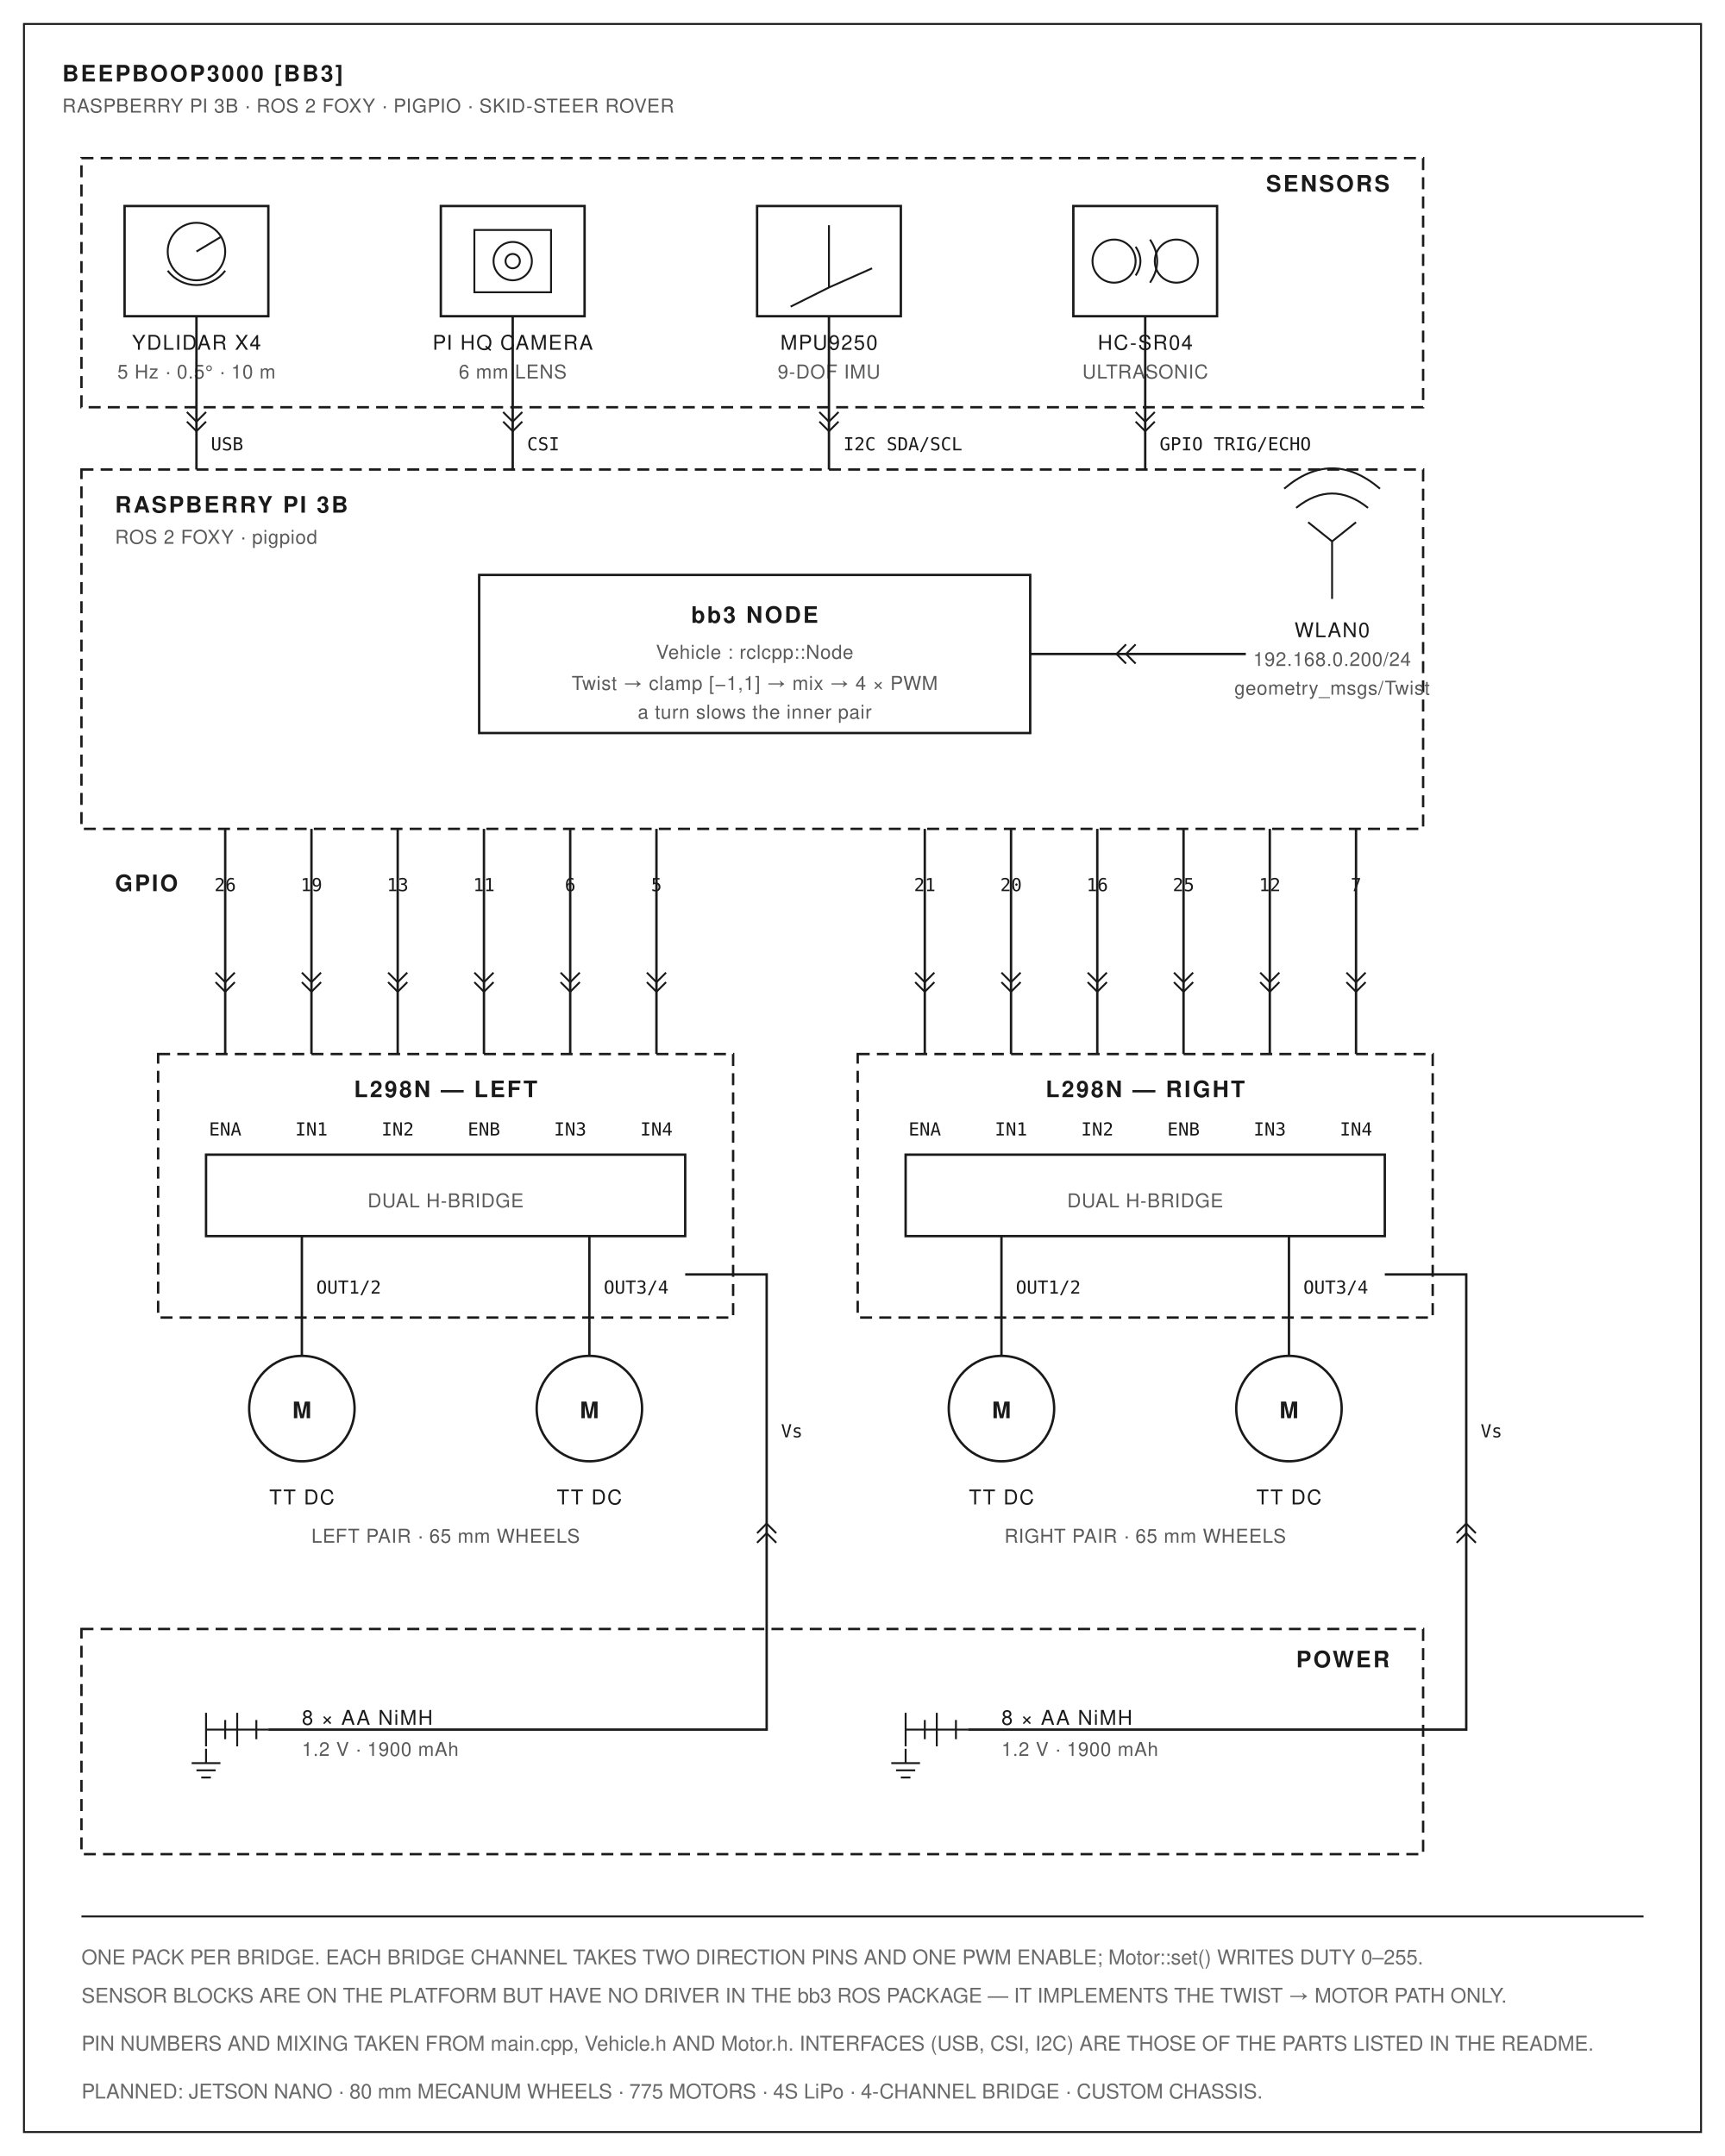
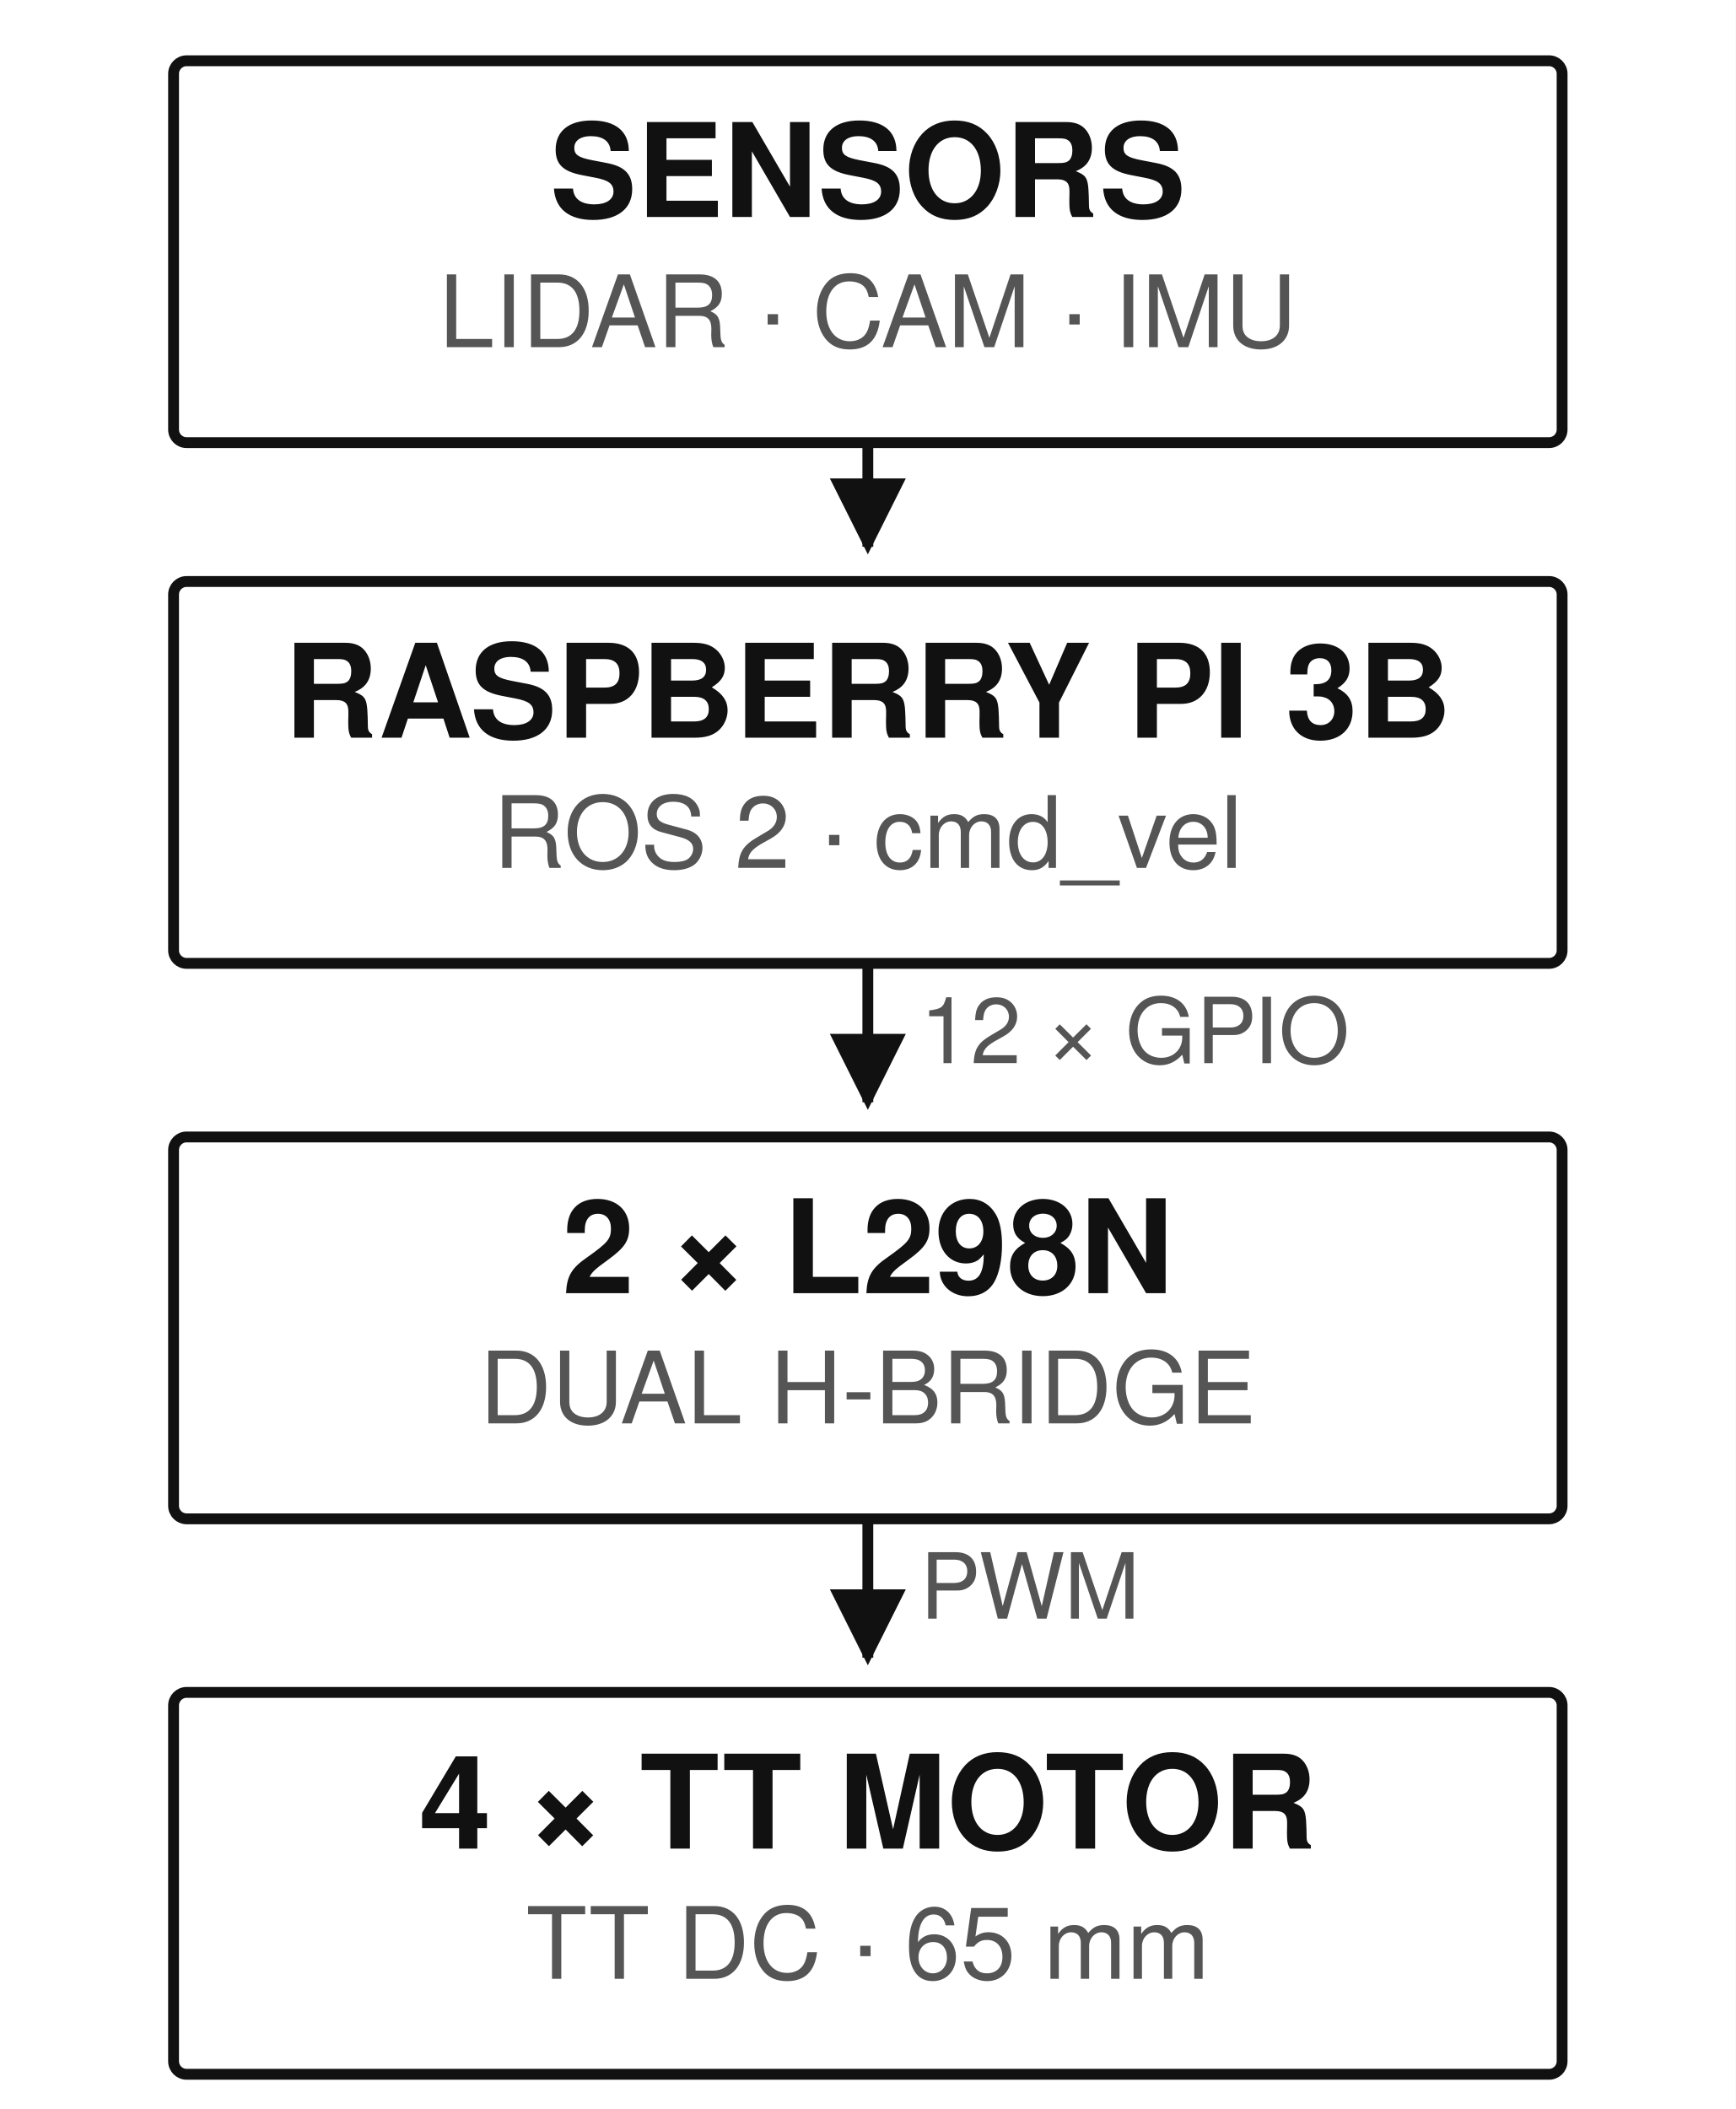
- <svg xmlns="http://www.w3.org/2000/svg" viewBox="0 0 720 900" width="720" height="900" role="img" aria-labelledby="t d">
+ <svg xmlns="http://www.w3.org/2000/svg" viewBox="0 0 400 486" width="400" height="486" role="img" aria-labelledby="t d">
  <style>
-   .w    { stroke:#1a1a1a; stroke-width:1; fill:none; }
-   .thin { stroke:#1a1a1a; stroke-width:.8; fill:none; }
-   .encl { stroke:#1a1a1a; stroke-width:1; fill:none; stroke-dasharray:5 3; }
-   .part { stroke:#1a1a1a; stroke-width:1; fill:#ffffff; }
-   .lab  { font:8.5px -apple-system,"Segoe UI",Helvetica,Arial,sans-serif; fill:#1a1a1a; letter-spacing:.06em; }
-   .pin  { font:7.5px ui-monospace,Menlo,Consolas,monospace; fill:#1a1a1a; }
-   .ttl  { font:600 9.5px -apple-system,"Segoe UI",Helvetica,Arial,sans-serif; fill:#1a1a1a; letter-spacing:.09em; }
-   .note { font:8px -apple-system,"Segoe UI",Helvetica,Arial,sans-serif; fill:#5a5a5a; letter-spacing:.03em; }
-   .cap  { font:8.5px -apple-system,"Segoe UI",Helvetica,Arial,sans-serif; fill:#6a6a6a; }
+   .box  { fill: #ffffff; stroke: #111111; stroke-width: 2.5; }
+   .lbl  { font-family: Helvetica, Arial, sans-serif; font-size: 30px; font-weight: 600; text-anchor: middle; fill: #111111; }
+   .sub  { font-family: Helvetica, Arial, sans-serif; font-size: 23px; text-anchor: middle; fill: #555555; }
+   .tag  { font-family: Helvetica, Arial, sans-serif; font-size: 21px; fill: #555555; }
+   .wire { stroke: #111111; stroke-width: 2.5; fill: none; }
</style>
+   <rect width="400" height="486" fill="#ffffff" />
  <defs>
-     <g id="chev">
-       <path class="thin" d="M-4,-4 L0,0 L-4,4" />
-       <path class="thin" d="M0,-4 L4,0 L0,4" />
-     </g>
-     <g id="gnd">
-       <path class="thin" d="M0,0 V6 M-6,6 H6 M-4,9 H4 M-2,12 H2" />
-     </g>
-     <g id="batt">
-       <path class="thin" d="M0,0 H26 M0,-7 V7 M8,-4 V4 M8,0 H8 M13,-7 V7 M21,-4 V4" />
-     </g>
+     <marker id="ar" viewBox="0 0 10 10" refX="9" refY="5" markerWidth="7" markerHeight="7" orient="auto">
+       <path d="M0,0 L10,5 L0,10 z" fill="#111111" />
+     </marker>
  </defs>
-   <rect x="0" y="0" width="720" height="900" fill="#ffffff" />
-   <rect class="thin" x="10" y="10" width="700" height="880" />
-   <text class="ttl" x="26" y="34">BEEPBOOP3000 [BB3]</text>
-   <text class="note" x="26" y="47">RASPBERRY PI 3B · ROS 2 FOXY · PIGPIO · SKID-STEER ROVER</text>
-   <rect class="encl" x="34" y="66" width="560" height="104" />
-   <text class="ttl" x="580" y="80" text-anchor="end">SENSORS</text>
-   <rect class="part" x="52" y="86" width="60" height="46" />
-   <circle class="thin" cx="82" cy="105" r="12" />
-   <path class="thin" d="M82,105 L92,99" />
-   <path class="thin" d="M70,113 A15,15 0 0 0 94,113" />
-   <text class="lab" x="82" y="146" text-anchor="middle">YDLIDAR X4</text>
-   <text class="note" x="82" y="158" text-anchor="middle">5 Hz · 0.5° · 10 m</text>
-   <rect class="part" x="184" y="86" width="60" height="46" />
-   <rect class="thin" x="198" y="96" width="32" height="26" />
-   <circle class="thin" cx="214" cy="109" r="8" />
-   <circle class="thin" cx="214" cy="109" r="3" />
-   <text class="lab" x="214" y="146" text-anchor="middle">PI HQ CAMERA</text>
-   <text class="note" x="214" y="158" text-anchor="middle">6 mm LENS</text>
-   <rect class="part" x="316" y="86" width="60" height="46" />
-   <path class="thin" d="M346,120 V94 M346,120 L330,128 M346,120 L364,112" />
-   <text class="lab" x="346" y="146" text-anchor="middle">MPU9250</text>
-   <text class="note" x="346" y="158" text-anchor="middle">9-DOF IMU</text>
-   <rect class="part" x="448" y="86" width="60" height="46" />
-   <circle class="thin" cx="465" cy="109" r="9" />
-   <circle class="thin" cx="491" cy="109" r="9" />
-   <path class="thin" d="M474,103 q4,6 0,12 M480,100 q6,9 0,18" />
-   <text class="lab" x="478" y="146" text-anchor="middle">HC-SR04</text>
-   <text class="note" x="478" y="158" text-anchor="middle">ULTRASONIC</text>
-   <path class="w" d="M82,132 V196" />
-   <text class="pin" x="88" y="188">USB</text>
-   <path class="w" d="M214,132 V196" />
-   <text class="pin" x="220" y="188">CSI</text>
-   <path class="w" d="M346,132 V196" />
-   <text class="pin" x="352" y="188">I2C SDA/SCL</text>
-   <path class="w" d="M478,132 V196" />
-   <text class="pin" x="484" y="188">GPIO TRIG/ECHO</text>
-   <use href="#chev" x="82" y="176" transform="rotate(90 82 176)" />
-   <use href="#chev" x="214" y="176" transform="rotate(90 214 176)" />
-   <use href="#chev" x="346" y="176" transform="rotate(90 346 176)" />
-   <use href="#chev" x="478" y="176" transform="rotate(90 478 176)" />
-   <rect class="encl" x="34" y="196" width="560" height="150" />
-   <text class="ttl" x="48" y="214">RASPBERRY PI 3B</text>
-   <text class="note" x="48" y="227">ROS 2 FOXY · pigpiod</text>
-   <rect class="part" x="200" y="240" width="230" height="66" />
-   <text class="ttl" x="315" y="260" text-anchor="middle">bb3 NODE</text>
-   <text class="note" x="315" y="275" text-anchor="middle">Vehicle : rclcpp::Node</text>
-   <text class="note" x="315" y="288" text-anchor="middle">Twist → clamp [−1,1] → mix → 4 × PWM</text>
-   <text class="note" x="315" y="300" text-anchor="middle">a turn slows the inner pair</text>
-   <path class="thin" d="M556,250 V226 M546,218 L556,226 L566,218" />
-   <path class="thin" d="M541,212 q15,-12 30,0 M536,204 q20,-17 40,0" />
-   <text class="lab" x="556" y="266" text-anchor="middle">WLAN0</text>
-   <text class="note" x="556" y="278" text-anchor="middle">192.168.0.200/24</text>
-   <text class="note" x="556" y="290" text-anchor="middle">geometry_msgs/Twist</text>
-   <path class="w" d="M430,273 H520" />
-   <use href="#chev" x="470" y="273" transform="rotate(180 470 273)" />
-   <text class="ttl" x="48" y="372">GPIO</text>
-   <g class="pin">
-     <text x="94" y="372" text-anchor="middle">26</text>
-     <text x="130" y="372" text-anchor="middle">19</text>
-     <text x="166" y="372" text-anchor="middle">13</text>
-     <text x="202" y="372" text-anchor="middle">11</text>
-     <text x="238" y="372" text-anchor="middle">6</text>
-     <text x="274" y="372" text-anchor="middle">5</text>
-     <text x="386" y="372" text-anchor="middle">21</text>
-     <text x="422" y="372" text-anchor="middle">20</text>
-     <text x="458" y="372" text-anchor="middle">16</text>
-     <text x="494" y="372" text-anchor="middle">25</text>
-     <text x="530" y="372" text-anchor="middle">12</text>
-     <text x="566" y="372" text-anchor="middle">7</text>
-   </g>
-   <g class="w">
-     <path d="M94,346 V440" />
-     <path d="M130,346 V440" />
-     <path d="M166,346 V440" />
-     <path d="M202,346 V440" />
-     <path d="M238,346 V440" />
-     <path d="M274,346 V440" />
-     <path d="M386,346 V440" />
-     <path d="M422,346 V440" />
-     <path d="M458,346 V440" />
-     <path d="M494,346 V440" />
-     <path d="M530,346 V440" />
-     <path d="M566,346 V440" />
-   </g>
-   <g>
-     <use href="#chev" x="94" y="410" transform="rotate(90 94 410)" />
-     <use href="#chev" x="130" y="410" transform="rotate(90 130 410)" />
-     <use href="#chev" x="166" y="410" transform="rotate(90 166 410)" />
-     <use href="#chev" x="202" y="410" transform="rotate(90 202 410)" />
-     <use href="#chev" x="238" y="410" transform="rotate(90 238 410)" />
-     <use href="#chev" x="274" y="410" transform="rotate(90 274 410)" />
-     <use href="#chev" x="386" y="410" transform="rotate(90 386 410)" />
-     <use href="#chev" x="422" y="410" transform="rotate(90 422 410)" />
-     <use href="#chev" x="458" y="410" transform="rotate(90 458 410)" />
-     <use href="#chev" x="494" y="410" transform="rotate(90 494 410)" />
-     <use href="#chev" x="530" y="410" transform="rotate(90 530 410)" />
-     <use href="#chev" x="566" y="410" transform="rotate(90 566 410)" />
-   </g>
-   <rect class="encl" x="66" y="440" width="240" height="110" />
-   <text class="ttl" x="186" y="458" text-anchor="middle">L298N — LEFT</text>
-   <g class="pin" text-anchor="middle">
-     <text x="94" y="474">ENA</text>
-     <text x="130" y="474">IN1</text>
-     <text x="166" y="474">IN2</text>
-     <text x="202" y="474">ENB</text>
-     <text x="238" y="474">IN3</text>
-     <text x="274" y="474">IN4</text>
-   </g>
-   <rect class="part" x="86" y="482" width="200" height="34" />
-   <text class="note" x="186" y="504" text-anchor="middle">DUAL H-BRIDGE</text>
-   <path class="w" d="M126,516 V566" />
-   <path class="w" d="M246,516 V566" />
-   <text class="pin" x="132" y="540">OUT1/2</text>
-   <text class="pin" x="252" y="540">OUT3/4</text>
-   <rect class="encl" x="358" y="440" width="240" height="110" />
-   <text class="ttl" x="478" y="458" text-anchor="middle">L298N — RIGHT</text>
-   <g class="pin" text-anchor="middle">
-     <text x="386" y="474">ENA</text>
-     <text x="422" y="474">IN1</text>
-     <text x="458" y="474">IN2</text>
-     <text x="494" y="474">ENB</text>
-     <text x="530" y="474">IN3</text>
-     <text x="566" y="474">IN4</text>
-   </g>
-   <rect class="part" x="378" y="482" width="200" height="34" />
-   <text class="note" x="478" y="504" text-anchor="middle">DUAL H-BRIDGE</text>
-   <path class="w" d="M418,516 V566" />
-   <path class="w" d="M538,516 V566" />
-   <text class="pin" x="424" y="540">OUT1/2</text>
-   <text class="pin" x="544" y="540">OUT3/4</text>
-   <g>
-     <circle class="part" cx="126" cy="588" r="22" />
-     <text class="ttl" x="126" y="592" text-anchor="middle">M</text>
-     <circle class="part" cx="246" cy="588" r="22" />
-     <text class="ttl" x="246" y="592" text-anchor="middle">M</text>
-     <circle class="part" cx="418" cy="588" r="22" />
-     <text class="ttl" x="418" y="592" text-anchor="middle">M</text>
-     <circle class="part" cx="538" cy="588" r="22" />
-     <text class="ttl" x="538" y="592" text-anchor="middle">M</text>
-   </g>
-   <text class="lab" x="126" y="628" text-anchor="middle">TT DC</text>
-   <text class="lab" x="246" y="628" text-anchor="middle">TT DC</text>
-   <text class="lab" x="418" y="628" text-anchor="middle">TT DC</text>
-   <text class="lab" x="538" y="628" text-anchor="middle">TT DC</text>
-   <text class="note" x="186" y="644" text-anchor="middle">LEFT PAIR · 65 mm WHEELS</text>
-   <text class="note" x="478" y="644" text-anchor="middle">RIGHT PAIR · 65 mm WHEELS</text>
-   <rect class="encl" x="34" y="680" width="560" height="94" />
-   <text class="ttl" x="580" y="696" text-anchor="end">POWER</text>
-   <use href="#batt" x="86" y="722" />
-   <use href="#gnd" x="86" y="730" />
-   <text class="lab" x="126" y="720">8 × AA NiMH</text>
-   <text class="note" x="126" y="733">1.2 V · 1900 mAh</text>
-   <use href="#batt" x="378" y="722" />
-   <use href="#gnd" x="378" y="730" />
-   <text class="lab" x="418" y="720">8 × AA NiMH</text>
-   <text class="note" x="418" y="733">1.2 V · 1900 mAh</text>
-   <path class="w" d="M112,722 H320 V532 H286" />
-   <path class="w" d="M404,722 H612 V532 H578" />
-   <text class="pin" x="326" y="600">Vs</text>
-   <text class="pin" x="618" y="600">Vs</text>
-   <use href="#chev" x="320" y="640" transform="rotate(-90 320 640)" />
-   <use href="#chev" x="612" y="640" transform="rotate(-90 612 640)" />
-   <line class="thin" x1="34" y1="800" x2="686" y2="800" />
-   <text class="cap" x="34" y="820">ONE PACK PER BRIDGE. EACH BRIDGE CHANNEL TAKES TWO DIRECTION PINS AND ONE PWM ENABLE; Motor::set() WRITES DUTY 0–255.</text>
-   <text class="cap" x="34" y="836">SENSOR BLOCKS ARE ON THE PLATFORM BUT HAVE NO DRIVER IN THE bb3 ROS PACKAGE — IT IMPLEMENTS THE TWIST → MOTOR PATH ONLY.</text>
-   <text class="cap" x="34" y="856">PIN NUMBERS AND MIXING TAKEN FROM main.cpp, Vehicle.h AND Motor.h. INTERFACES (USB, CSI, I2C) ARE THOSE OF THE PARTS LISTED IN THE README.</text>
-   <text class="cap" x="34" y="876">PLANNED: JETSON NANO · 80 mm MECANUM WHEELS · 775 MOTORS · 4S LiPo · 4-CHANNEL BRIDGE · CUSTOM CHASSIS.</text>
+   <rect class="box" x="40" y="14" width="320" height="88" rx="3" />
+   <text class="lbl" x="200" y="50">SENSORS</text>
+   <text class="sub" x="200" y="80">LIDAR · CAM · IMU</text>
+   <path class="wire" d="M200,102 V126" marker-end="url(#ar)" />
+   <rect class="box" x="40" y="134" width="320" height="88" rx="3" />
+   <text class="lbl" x="200" y="170">RASPBERRY PI 3B</text>
+   <text class="sub" x="200" y="200">ROS 2 · cmd_vel</text>
+   <path class="wire" d="M200,222 V254" marker-end="url(#ar)" />
+   <text class="tag" x="212" y="245">12 × GPIO</text>
+   <rect class="box" x="40" y="262" width="320" height="88" rx="3" />
+   <text class="lbl" x="200" y="298">2 × L298N</text>
+   <text class="sub" x="200" y="328">DUAL H-BRIDGE</text>
+   <path class="wire" d="M200,350 V382" marker-end="url(#ar)" />
+   <text class="tag" x="212" y="373">PWM</text>
+   <rect class="box" x="40" y="390" width="320" height="88" rx="3" />
+   <text class="lbl" x="200" y="426">4 × TT MOTOR</text>
+   <text class="sub" x="200" y="456">TT DC · 65 mm</text>
</svg>
